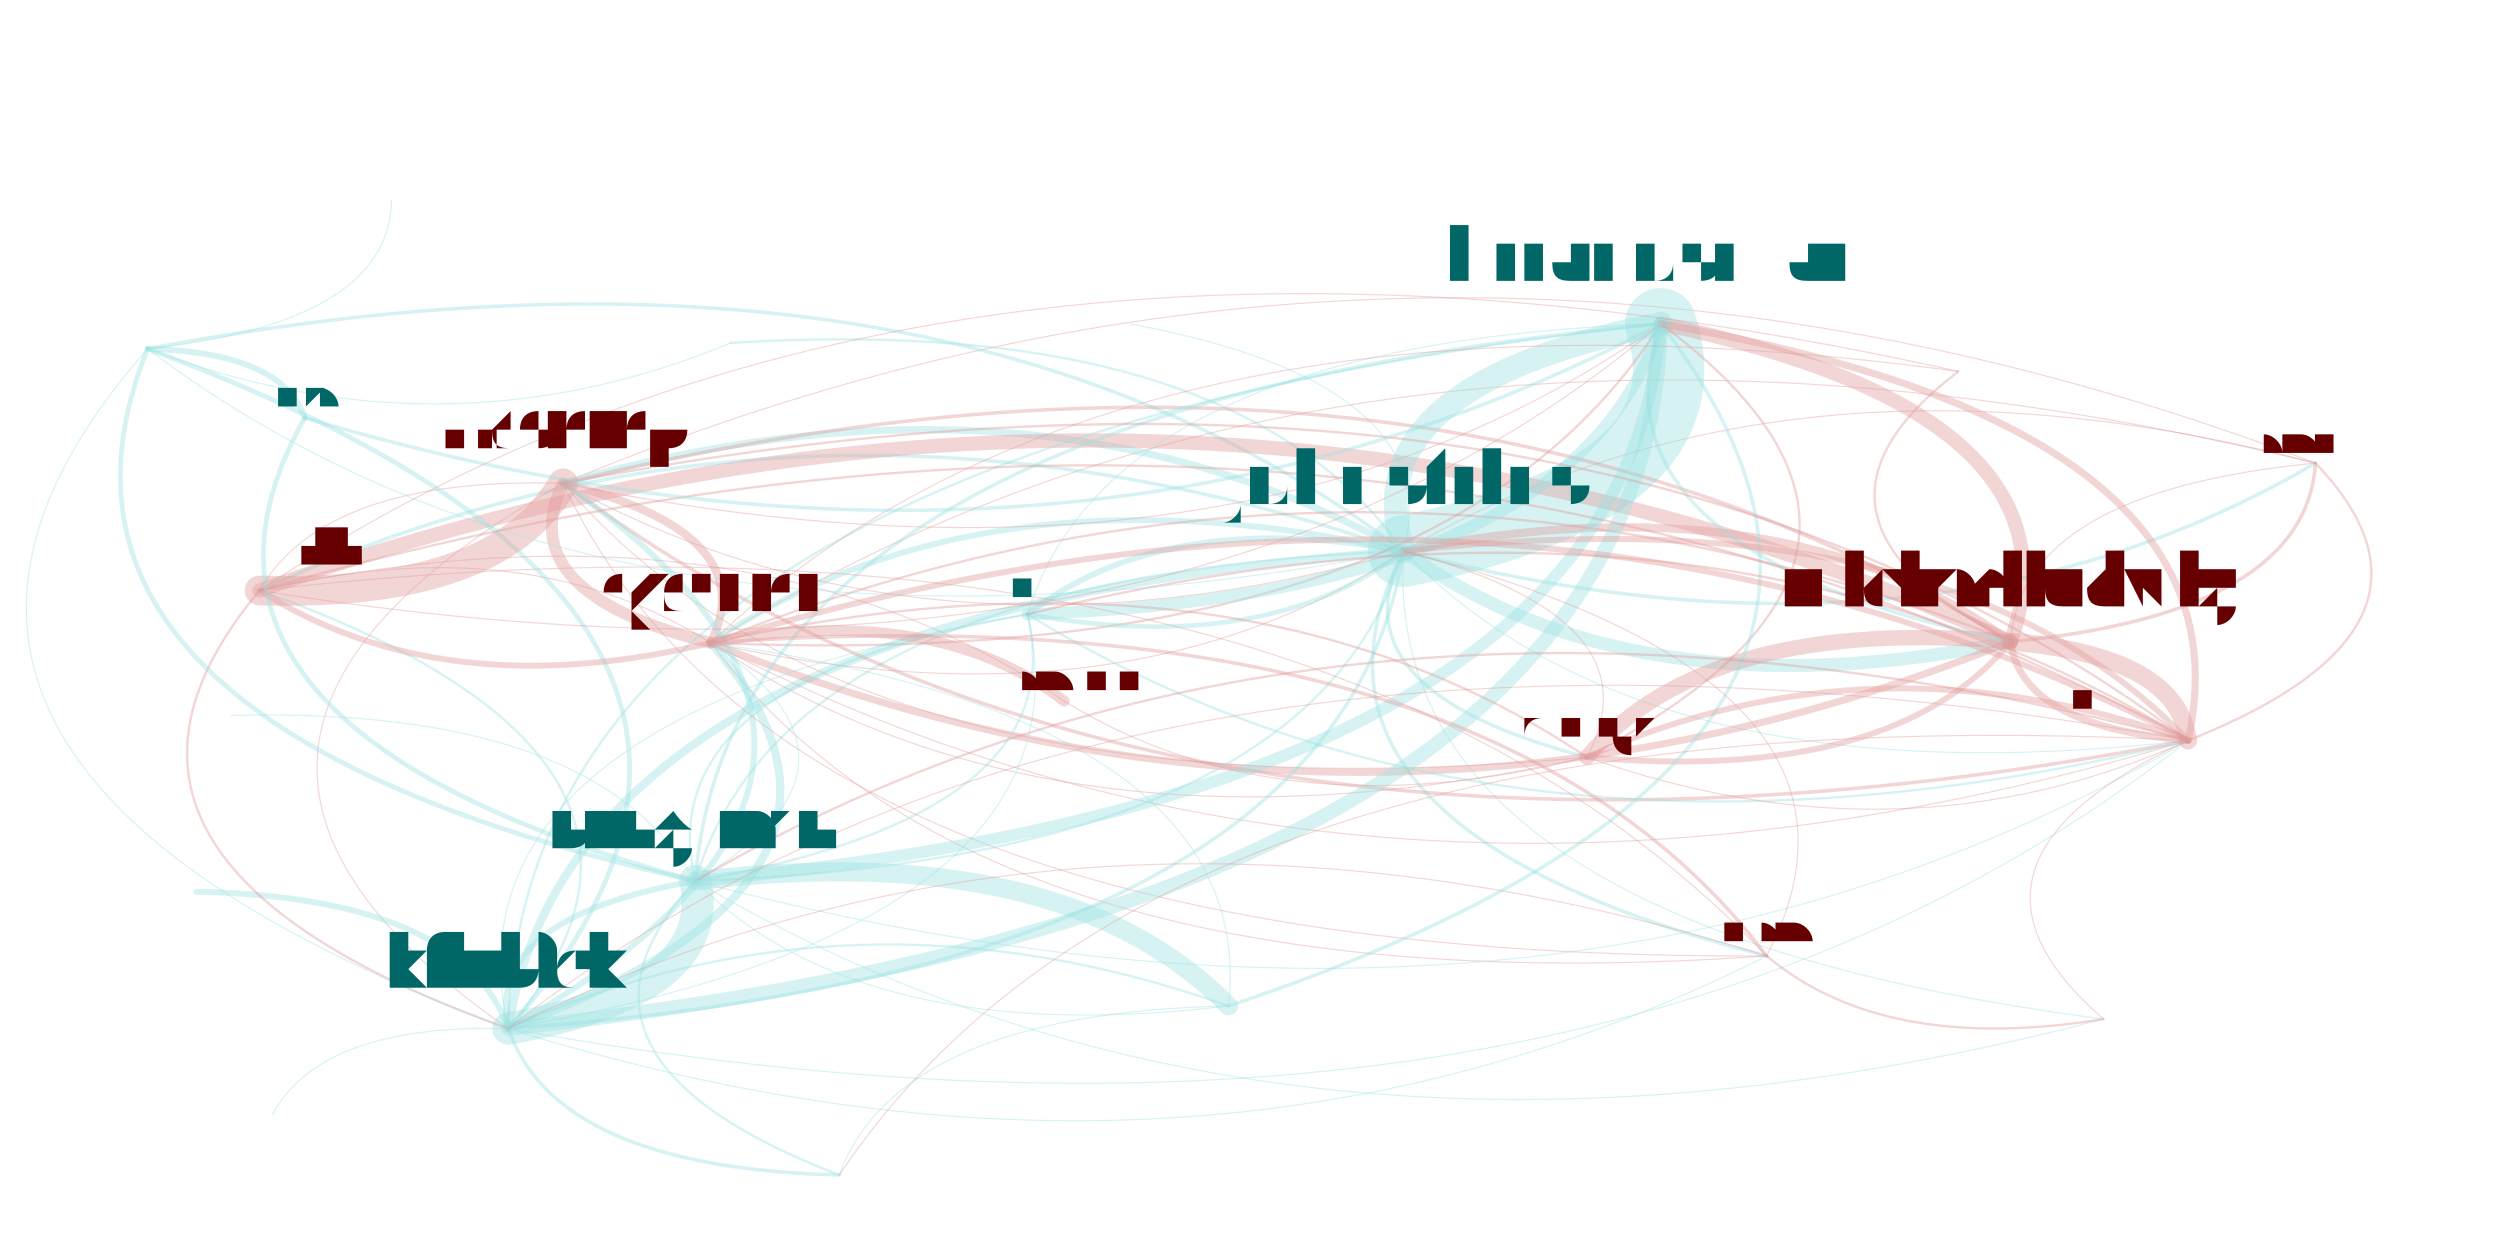
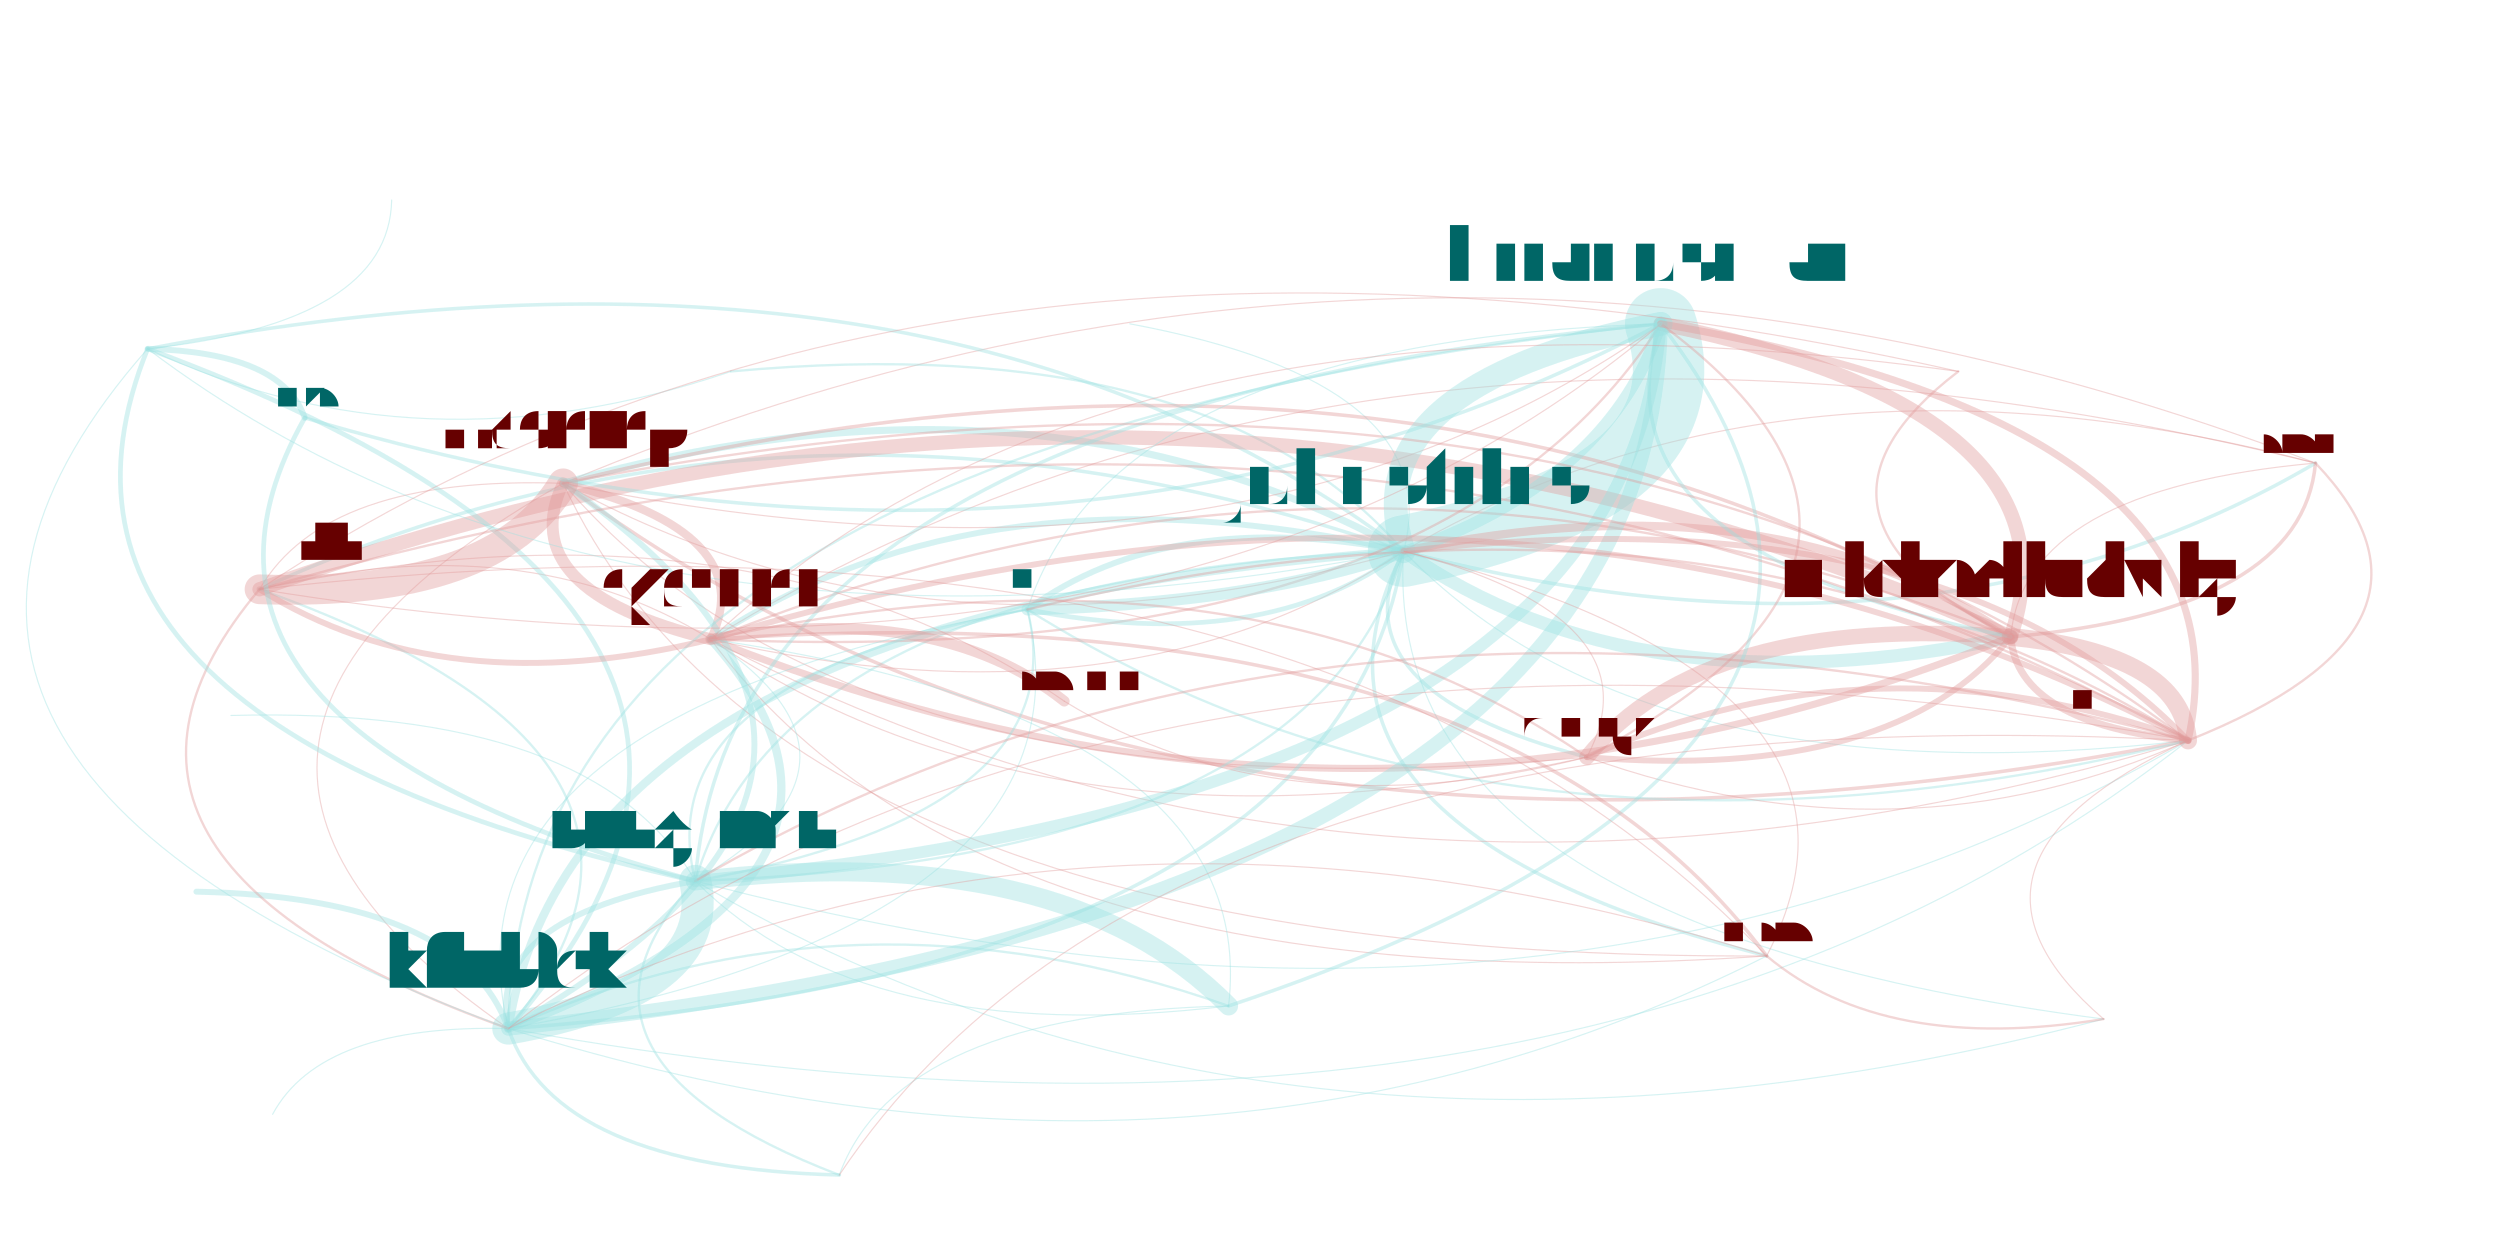
<svg xmlns="http://www.w3.org/2000/svg" width="4000" height="2000" viewBox="-0.025 -0.025 2.05 1.05">
  <style>
    path {
      fill: none;
      stroke-linecap: round;
      stroke-opacity: 0.4;
    }

    text {
      text-anchor: middle;
      alignment-baseline: hanging;
    }
  </style>
  <g opacity="0.4">
    <path d="M1.895 0.364 Q1.453 0.248 1.129 0.438" stroke="hsl(0.0,100%,35%)" stroke-width="0.001" />
-     <path d="M1.895 0.364 Q1.647 0.388 1.639 0.514" stroke="hsl(0.0,100%,35%)" stroke-width="0.001" />
+     <path d="M1.895 0.364 Q1.650 0.386 1.639 0.510" stroke="hsl(0.0,100%,35%)" stroke-width="0.001" />
    <path d="M1.895 0.364 Q1.146 0.078 0.423 0.381" stroke="hsl(0.0,100%,35%)" stroke-width="0.001" />
-     <path d="M1.895 0.364 Q1.100 0.170 0.547 0.515" stroke="hsl(0.0,100%,35%)" stroke-width="0.001" />
-     <path d="M1.129 0.438 Q0.929 0.401 0.813 0.491" stroke="hsl(180.0,100%,35%)" stroke-width="0.005" />
-     <path d="M1.129 0.438 Q0.777 0.360 0.547 0.515" stroke="hsl(180.0,100%,35%)" stroke-width="0.005" />
-     <path d="M1.129 0.438 Q1.323 0.578 1.639 0.514" stroke="hsl(180.0,100%,35%)" stroke-width="0.011" />
+     <path d="M1.895 0.364 Q1.102 0.169 0.547 0.512" stroke="hsl(0.0,100%,35%)" stroke-width="0.001" />
+     <path d="M1.129 0.438 Q0.932 0.400 0.813 0.487" stroke="hsl(180.0,100%,35%)" stroke-width="0.005" />
+     <path d="M1.129 0.438 Q0.778 0.359 0.547 0.512" stroke="hsl(180.0,100%,35%)" stroke-width="0.005" />
+     <path d="M1.129 0.438 Q1.326 0.576 1.639 0.510" stroke="hsl(180.0,100%,35%)" stroke-width="0.011" />
    <path d="M1.129 0.438 Q0.738 0.142 0.074 0.268" stroke="hsl(180.0,100%,35%)" stroke-width="0.003" />
    <path d="M1.129 0.438 Q1.390 0.386 1.345 0.247" stroke="hsl(180.0,100%,35%)" stroke-width="0.06" />
    <path d="M1.129 0.438 Q0.433 0.488 0.377 0.839" stroke="hsl(180.0,100%,35%)" stroke-width="0.007" />
    <path d="M1.129 0.438 Q1.010 0.669 1.434 0.778" stroke="hsl(180.0,100%,35%)" stroke-width="0.003" />
    <path d="M1.129 0.438 Q1.571 0.554 1.895 0.364" stroke="hsl(180.0,100%,35%)" stroke-width="0.003" />
    <path d="M1.129 0.438 Q0.822 0.268 0.423 0.381" stroke="hsl(180.0,100%,35%)" stroke-width="0.006" />
    <path d="M1.129 0.438 Q1.109 0.752 1.717 0.831" stroke="hsl(180.0,100%,35%)" stroke-width="0.001" />
    <path d="M1.129 0.438 Q0.610 0.458 0.534 0.715" stroke="hsl(180.0,100%,35%)" stroke-width="0.002" />
    <path d="M1.129 0.438 Q1.167 0.297 0.899 0.247" stroke="hsl(180.0,100%,35%)" stroke-width="0.001" />
-     <path d="M1.129 0.438 Q0.987 0.237 0.564 0.263" stroke="hsl(180.0,100%,35%)" stroke-width="0.002" />
+     <path d="M1.129 0.438 Q0.967 0.250 0.564 0.287" stroke="hsl(180.0,100%,35%)" stroke-width="0.002" />
    <path d="M1.129 0.438 Q1.068 0.555 1.283 0.611" stroke="hsl(180.0,100%,35%)" stroke-width="0.003" />
-     <path d="M1.129 0.438 Q0.622 0.262 0.168 0.471" stroke="hsl(180.0,100%,35%)" stroke-width="0.003" />
+     <path d="M1.129 0.438 Q0.623 0.262 0.168 0.470" stroke="hsl(180.0,100%,35%)" stroke-width="0.003" />
    <path d="M1.129 0.438 Q1.332 0.649 1.788 0.597" stroke="hsl(180.0,100%,35%)" stroke-width="0.001" />
-     <path d="M1.639 0.514 Q1.384 0.492 1.283 0.611" stroke="hsl(0.0,100%,35%)" stroke-width="0.013" />
-     <path d="M1.639 0.514 Q0.938 0.199 0.168 0.471" stroke="hsl(0.0,100%,35%)" stroke-width="0.012" />
-     <path d="M1.639 0.514 Q1.138 0.205 0.423 0.381" stroke="hsl(0.0,100%,35%)" stroke-width="0.003" />
-     <path d="M1.639 0.514 Q1.648 0.585 1.788 0.597" stroke="hsl(0.0,100%,35%)" stroke-width="0.006" />
-     <path d="M1.639 0.514 Q1.706 0.322 1.345 0.247" stroke="hsl(0.0,100%,35%)" stroke-width="0.012" />
-     <path d="M1.639 0.514 Q1.887 0.490 1.895 0.364" stroke="hsl(0.0,100%,35%)" stroke-width="0.003" />
-     <path d="M1.639 0.514 Q1.093 0.296 0.547 0.515" stroke="hsl(0.0,100%,35%)" stroke-width="0.002" />
-     <path d="M1.639 0.514 Q1.445 0.374 1.129 0.438" stroke="hsl(0.0,100%,35%)" stroke-width="0.007" />
-     <path d="M0.423 0.381 Q0.378 0.473 0.547 0.515" stroke="hsl(0.0,100%,35%)" stroke-width="0.01" />
+     <path d="M1.639 0.510 Q1.381 0.490 1.283 0.611" stroke="hsl(0.0,100%,35%)" stroke-width="0.013" />
+     <path d="M1.639 0.510 Q0.936 0.196 0.168 0.470" stroke="hsl(0.0,100%,35%)" stroke-width="0.012" />
+     <path d="M1.639 0.510 Q1.135 0.203 0.423 0.381" stroke="hsl(0.0,100%,35%)" stroke-width="0.003" />
+     <path d="M1.639 0.510 Q1.645 0.583 1.788 0.597" stroke="hsl(0.0,100%,35%)" stroke-width="0.006" />
+     <path d="M1.639 0.510 Q1.703 0.320 1.345 0.247" stroke="hsl(0.0,100%,35%)" stroke-width="0.012" />
+     <path d="M1.639 0.510 Q1.884 0.488 1.895 0.364" stroke="hsl(0.0,100%,35%)" stroke-width="0.003" />
+     <path d="M1.639 0.510 Q1.091 0.293 0.547 0.512" stroke="hsl(0.0,100%,35%)" stroke-width="0.002" />
+     <path d="M1.639 0.510 Q1.442 0.372 1.129 0.438" stroke="hsl(0.0,100%,35%)" stroke-width="0.007" />
+     <path d="M0.423 0.381 Q0.380 0.471 0.547 0.512" stroke="hsl(0.0,100%,35%)" stroke-width="0.01" />
    <path d="M0.423 0.381 Q0.611 0.782 1.434 0.778" stroke="hsl(0.0,100%,35%)" stroke-width="0.001" />
    <path d="M0.423 0.381 Q0.992 0.498 1.345 0.247" stroke="hsl(0.0,100%,35%)" stroke-width="0.001" />
    <path d="M0.423 0.381 Q0.669 0.668 1.283 0.611" stroke="hsl(0.0,100%,35%)" stroke-width="0.001" />
    <path d="M0.423 0.381 Q0.933 0.762 1.788 0.597" stroke="hsl(0.0,100%,35%)" stroke-width="0.003" />
    <path d="M0.423 0.381 Q0.731 0.551 1.129 0.438" stroke="hsl(0.0,100%,35%)" stroke-width="0.001" />
    <path d="M0.423 0.381 Q0.034 0.601 0.377 0.839" stroke="hsl(0.0,100%,35%)" stroke-width="0.001" />
-     <path d="M0.423 0.381 Q0.223 0.375 0.168 0.471" stroke="hsl(0.0,100%,35%)" stroke-width="0.001" />
-     <path d="M0.547 0.515 Q0.780 0.824 1.434 0.778" stroke="hsl(0.0,100%,35%)" stroke-width="0.001" />
-     <path d="M0.547 0.515 Q0.592 0.423 0.423 0.381" stroke="hsl(0.0,100%,35%)" stroke-width="0.007" />
-     <path d="M0.547 0.515 Q1.102 0.804 1.788 0.597" stroke="hsl(0.0,100%,35%)" stroke-width="0.001" />
-     <path d="M0.547 0.515 Q0.392 0.417 0.168 0.471" stroke="hsl(0.0,100%,35%)" stroke-width="0.001" />
-     <path d="M0.547 0.515 Q1.093 0.733 1.639 0.514" stroke="hsl(0.0,100%,35%)" stroke-width="0.006" />
-     <path d="M0.547 0.515 Q1.160 0.541 1.345 0.247" stroke="hsl(0.0,100%,35%)" stroke-width="0.002" />
-     <path d="M0.547 0.515 Q0.838 0.710 1.283 0.611" stroke="hsl(0.0,100%,35%)" stroke-width="0.001" />
-     <path d="M0.547 0.515 Q0.899 0.593 1.129 0.438" stroke="hsl(0.0,100%,35%)" stroke-width="0.001" />
+     <path d="M0.423 0.381 Q0.224 0.374 0.168 0.470" stroke="hsl(0.0,100%,35%)" stroke-width="0.001" />
+     <path d="M0.547 0.512 Q0.778 0.823 1.434 0.778" stroke="hsl(0.0,100%,35%)" stroke-width="0.001" />
+     <path d="M0.547 0.512 Q0.590 0.422 0.423 0.381" stroke="hsl(0.0,100%,35%)" stroke-width="0.007" />
+     <path d="M0.547 0.512 Q1.100 0.803 1.788 0.597" stroke="hsl(0.0,100%,35%)" stroke-width="0.001" />
+     <path d="M0.547 0.512 Q0.391 0.415 0.168 0.470" stroke="hsl(0.0,100%,35%)" stroke-width="0.001" />
+     <path d="M0.547 0.512 Q1.094 0.730 1.639 0.510" stroke="hsl(0.0,100%,35%)" stroke-width="0.006" />
+     <path d="M0.547 0.512 Q1.158 0.539 1.345 0.247" stroke="hsl(0.0,100%,35%)" stroke-width="0.002" />
+     <path d="M0.547 0.512 Q0.836 0.709 1.283 0.611" stroke="hsl(0.0,100%,35%)" stroke-width="0.001" />
+     <path d="M0.547 0.512 Q0.897 0.592 1.129 0.438" stroke="hsl(0.0,100%,35%)" stroke-width="0.001" />
    <path d="M1.345 0.247 Q1.084 0.299 1.129 0.438" stroke="hsl(180.0,100%,35%)" stroke-width="0.02" />
    <path d="M1.345 0.247 Q0.565 0.319 0.534 0.715" stroke="hsl(180.0,100%,35%)" stroke-width="0.003" />
    <path d="M1.345 0.247 Q0.388 0.349 0.377 0.839" stroke="hsl(180.0,100%,35%)" stroke-width="0.002" />
-     <path d="M1.345 0.247 Q0.884 0.262 0.813 0.491" stroke="hsl(180.0,100%,35%)" stroke-width="0.001" />
-     <path d="M1.345 0.247 Q1.278 0.439 1.639 0.514" stroke="hsl(180.0,100%,35%)" stroke-width="0.003" />
-     <path d="M0.534 0.715 Q0.854 0.659 0.813 0.491" stroke="hsl(180.0,100%,35%)" stroke-width="0.002" />
+     <path d="M1.345 0.247 Q0.887 0.261 0.813 0.487" stroke="hsl(180.0,100%,35%)" stroke-width="0.001" />
+     <path d="M1.345 0.247 Q1.281 0.437 1.639 0.510" stroke="hsl(180.0,100%,35%)" stroke-width="0.003" />
+     <path d="M0.534 0.715 Q0.856 0.657 0.813 0.487" stroke="hsl(180.0,100%,35%)" stroke-width="0.002" />
    <path d="M0.534 0.715 Q0.357 0.746 0.377 0.839" stroke="hsl(180.0,100%,35%)" stroke-width="0.005" />
    <path d="M0.534 0.715 Q1.315 0.643 1.345 0.247" stroke="hsl(180.0,100%,35%)" stroke-width="0.01" />
    <path d="M0.534 0.715 Q1.033 1.010 1.717 0.831" stroke="hsl(180.0,100%,35%)" stroke-width="0.001" />
    <path d="M0.534 0.715 Q0.450 0.568 0.144 0.576" stroke="hsl(180.0,100%,35%)" stroke-width="0.001" />
    <path d="M0.534 0.715 Q1.054 0.696 1.129 0.438" stroke="hsl(180.0,100%,35%)" stroke-width="0.002" />
-     <path d="M0.534 0.715 Q0.701 0.617 0.547 0.515" stroke="hsl(180.0,100%,35%)" stroke-width="0.001" />
+     <path d="M0.534 0.715 Q0.703 0.616 0.547 0.512" stroke="hsl(180.0,100%,35%)" stroke-width="0.001" />
    <path d="M0.534 0.715 Q0.675 0.857 0.982 0.820" stroke="hsl(180.0,100%,35%)" stroke-width="0.001" />
    <path d="M0.534 0.715 Q0.397 0.863 0.655 0.962" stroke="hsl(180.0,100%,35%)" stroke-width="0.002" />
    <path d="M0.534 0.715 Q1.256 0.907 1.788 0.597" stroke="hsl(180.0,100%,35%)" stroke-width="0.001" />
    <path d="M0.377 0.839 Q0.554 0.808 0.534 0.715" stroke="hsl(180.0,100%,35%)" stroke-width="0.027" />
    <path d="M0.377 0.839 Q0.682 0.493 0.074 0.268" stroke="hsl(180.0,100%,35%)" stroke-width="0.004" />
-     <path d="M0.377 0.839 Q0.721 0.711 0.547 0.515" stroke="hsl(180.0,100%,35%)" stroke-width="0.007" />
+     <path d="M0.377 0.839 Q0.723 0.709 0.547 0.512" stroke="hsl(180.0,100%,35%)" stroke-width="0.007" />
    <path d="M0.377 0.839 Q1.074 0.789 1.129 0.438" stroke="hsl(180.0,100%,35%)" stroke-width="0.003" />
    <path d="M0.377 0.839 Q0.766 0.619 0.423 0.381" stroke="hsl(180.0,100%,35%)" stroke-width="0.005" />
    <path d="M0.377 0.839 Q0.417 0.956 0.655 0.962" stroke="hsl(180.0,100%,35%)" stroke-width="0.003" />
    <path d="M0.377 0.839 Q0.338 0.729 0.115 0.724" stroke="hsl(180.0,100%,35%)" stroke-width="0.005" />
    <path d="M0.377 0.839 Q0.220 0.835 0.179 0.911" stroke="hsl(180.0,100%,35%)" stroke-width="0.001" />
    <path d="M0.377 0.839 Q1.335 0.736 1.345 0.247" stroke="hsl(180.0,100%,35%)" stroke-width="0.012" />
    <path d="M0.377 0.839 Q0.954 1.020 1.434 0.778" stroke="hsl(180.0,100%,35%)" stroke-width="0.001" />
-     <path d="M0.377 0.839 Q0.566 0.613 0.168 0.471" stroke="hsl(180.0,100%,35%)" stroke-width="0.002" />
+     <path d="M0.377 0.839 Q0.567 0.612 0.168 0.470" stroke="hsl(180.0,100%,35%)" stroke-width="0.002" />
    <path d="M0.377 0.839 Q1.276 1.000 1.788 0.597" stroke="hsl(180.0,100%,35%)" stroke-width="0.001" />
-     <path d="M0.377 0.839 Q0.874 0.752 0.813 0.491" stroke="hsl(180.0,100%,35%)" stroke-width="0.001" />
-     <path d="M0.813 0.491 Q1.216 0.738 1.788 0.597" stroke="hsl(180.0,100%,35%)" stroke-width="0.002" />
-     <path d="M0.813 0.491 Q0.494 0.547 0.534 0.715" stroke="hsl(180.0,100%,35%)" stroke-width="0.002" />
-     <path d="M0.813 0.491 Q0.317 0.577 0.377 0.839" stroke="hsl(180.0,100%,35%)" stroke-width="0.001" />
-     <path d="M0.813 0.491 Q1.274 0.475 1.345 0.247" stroke="hsl(180.0,100%,35%)" stroke-width="0.01" />
-     <path d="M0.813 0.491 Q1.013 0.527 1.129 0.438" stroke="hsl(180.0,100%,35%)" stroke-width="0.004" />
-     <path d="M0.844 0.564 Q0.735 0.480 0.547 0.515" stroke="hsl(0.0,100%,35%)" stroke-width="0.009" />
+     <path d="M0.377 0.839 Q0.876 0.750 0.813 0.487" stroke="hsl(180.0,100%,35%)" stroke-width="0.001" />
+     <path d="M0.813 0.487 Q1.213 0.737 1.788 0.597" stroke="hsl(180.0,100%,35%)" stroke-width="0.002" />
+     <path d="M0.813 0.487 Q0.492 0.546 0.534 0.715" stroke="hsl(180.0,100%,35%)" stroke-width="0.002" />
+     <path d="M0.813 0.487 Q0.314 0.576 0.377 0.839" stroke="hsl(180.0,100%,35%)" stroke-width="0.001" />
+     <path d="M0.813 0.487 Q1.272 0.474 1.345 0.247" stroke="hsl(180.0,100%,35%)" stroke-width="0.01" />
+     <path d="M0.813 0.487 Q1.011 0.526 1.129 0.438" stroke="hsl(180.0,100%,35%)" stroke-width="0.004" />
+     <path d="M0.844 0.564 Q0.737 0.479 0.547 0.512" stroke="hsl(0.0,100%,35%)" stroke-width="0.009" />
    <path d="M0.844 0.564 Q1.026 0.676 1.283 0.611" stroke="hsl(0.0,100%,35%)" stroke-width="0.001" />
-     <path d="M0.844 0.564 Q0.580 0.383 0.168 0.471" stroke="hsl(0.0,100%,35%)" stroke-width="0.001" />
+     <path d="M0.844 0.564 Q0.581 0.382 0.168 0.470" stroke="hsl(0.0,100%,35%)" stroke-width="0.001" />
    <path d="M1.283 0.611 Q1.547 0.705 1.788 0.597" stroke="hsl(0.0,100%,35%)" stroke-width="0.001" />
-     <path d="M1.283 0.611 Q0.992 0.416 0.547 0.515" stroke="hsl(0.0,100%,35%)" stroke-width="0.002" />
+     <path d="M1.283 0.611 Q0.994 0.414 0.547 0.512" stroke="hsl(0.0,100%,35%)" stroke-width="0.002" />
    <path d="M1.283 0.611 Q1.345 0.494 1.129 0.438" stroke="hsl(0.0,100%,35%)" stroke-width="0.001" />
    <path d="M1.283 0.611 Q1.606 0.441 1.345 0.247" stroke="hsl(0.0,100%,35%)" stroke-width="0.002" />
-     <path d="M1.283 0.611 Q1.539 0.634 1.639 0.514" stroke="hsl(0.0,100%,35%)" stroke-width="0.005" />
-     <path d="M0.168 0.471 Q0.368 0.477 0.423 0.381" stroke="hsl(0.0,100%,35%)" stroke-width="0.025" />
-     <path d="M0.168 0.471 Q0.322 0.569 0.547 0.515" stroke="hsl(0.0,100%,35%)" stroke-width="0.005" />
-     <path d="M0.168 0.471 Q0.936 0.595 1.345 0.247" stroke="hsl(0.0,100%,35%)" stroke-width="0.001" />
-     <path d="M0.168 0.471 Q-0.021 0.697 0.377 0.839" stroke="hsl(0.0,100%,35%)" stroke-width="0.002" />
+     <path d="M1.283 0.611 Q1.542 0.632 1.639 0.510" stroke="hsl(0.0,100%,35%)" stroke-width="0.005" />
+     <path d="M0.168 0.470 Q0.366 0.477 0.423 0.381" stroke="hsl(0.0,100%,35%)" stroke-width="0.025" />
+     <path d="M0.168 0.470 Q0.323 0.567 0.547 0.512" stroke="hsl(0.0,100%,35%)" stroke-width="0.005" />
+     <path d="M0.168 0.470 Q0.935 0.594 1.345 0.247" stroke="hsl(0.0,100%,35%)" stroke-width="0.001" />
+     <path d="M0.168 0.470 Q-0.023 0.696 0.377 0.839" stroke="hsl(0.0,100%,35%)" stroke-width="0.002" />
    <path d="M0.982 0.820 Q0.665 0.708 0.377 0.839" stroke="hsl(180.0,100%,35%)" stroke-width="0.002" />
    <path d="M0.982 0.820 Q0.842 0.678 0.534 0.715" stroke="hsl(180.0,100%,35%)" stroke-width="0.016" />
    <path d="M0.982 0.820 Q1.622 0.606 1.345 0.247" stroke="hsl(180.0,100%,35%)" stroke-width="0.003" />
-     <path d="M0.982 0.820 Q1.008 0.580 0.547 0.515" stroke="hsl(180.0,100%,35%)" stroke-width="0.001" />
+     <path d="M0.982 0.820 Q1.010 0.579 0.547 0.512" stroke="hsl(180.0,100%,35%)" stroke-width="0.001" />
    <path d="M0.982 0.820 Q0.705 0.826 0.655 0.962" stroke="hsl(180.0,100%,35%)" stroke-width="0.001" />
-     <path d="M1.788 0.597 Q1.779 0.526 1.639 0.514" stroke="hsl(0.0,100%,35%)" stroke-width="0.015" />
+     <path d="M1.788 0.597 Q1.782 0.524 1.639 0.510" stroke="hsl(0.0,100%,35%)" stroke-width="0.015" />
    <path d="M1.788 0.597 Q1.846 0.333 1.345 0.247" stroke="hsl(0.0,100%,35%)" stroke-width="0.006" />
-     <path d="M1.788 0.597 Q1.386 0.349 0.813 0.491" stroke="hsl(0.0,100%,35%)" stroke-width="0.002" />
+     <path d="M1.788 0.597 Q1.388 0.347 0.813 0.487" stroke="hsl(0.0,100%,35%)" stroke-width="0.002" />
    <path d="M1.788 0.597 Q1.586 0.386 1.129 0.438" stroke="hsl(0.0,100%,35%)" stroke-width="0.005" />
    <path d="M1.788 0.597 Q1.524 0.503 1.283 0.611" stroke="hsl(0.0,100%,35%)" stroke-width="0.005" />
    <path d="M1.788 0.597 Q0.889 0.435 0.377 0.839" stroke="hsl(0.0,100%,35%)" stroke-width="0.001" />
    <path d="M1.788 0.597 Q1.278 0.216 0.423 0.381" stroke="hsl(0.0,100%,35%)" stroke-width="0.002" />
-     <path d="M1.788 0.597 Q1.078 0.210 0.168 0.471" stroke="hsl(0.0,100%,35%)" stroke-width="0.002" />
+     <path d="M1.788 0.597 Q1.079 0.209 0.168 0.470" stroke="hsl(0.0,100%,35%)" stroke-width="0.002" />
    <path d="M1.788 0.597 Q2.027 0.502 1.895 0.364" stroke="hsl(0.0,100%,35%)" stroke-width="0.002" />
-     <path d="M1.788 0.597 Q1.233 0.307 0.547 0.515" stroke="hsl(0.0,100%,35%)" stroke-width="0.005" />
+     <path d="M1.788 0.597 Q1.235 0.306 0.547 0.512" stroke="hsl(0.0,100%,35%)" stroke-width="0.005" />
    <path d="M1.788 0.597 Q1.565 0.700 1.717 0.831" stroke="hsl(0.0,100%,35%)" stroke-width="0.001" />
    <path d="M1.788 0.597 Q1.066 0.405 0.534 0.715" stroke="hsl(0.0,100%,35%)" stroke-width="0.002" />
    <path d="M1.788 0.597 Q0.929 0.553 0.655 0.962" stroke="hsl(0.0,100%,35%)" stroke-width="0.001" />
-     <path d="M1.434 0.778 Q1.046 0.371 0.168 0.471" stroke="hsl(0.0,100%,35%)" stroke-width="0.001" />
+     <path d="M1.434 0.778 Q1.048 0.371 0.168 0.470" stroke="hsl(0.0,100%,35%)" stroke-width="0.001" />
    <path d="M1.434 0.778 Q1.533 0.861 1.717 0.831" stroke="hsl(0.0,100%,35%)" stroke-width="0.002" />
    <path d="M1.434 0.778 Q1.554 0.547 1.129 0.438" stroke="hsl(0.0,100%,35%)" stroke-width="0.001" />
-     <path d="M1.434 0.778 Q1.201 0.469 0.547 0.515" stroke="hsl(0.0,100%,35%)" stroke-width="0.003" />
+     <path d="M1.434 0.778 Q1.203 0.468 0.547 0.512" stroke="hsl(0.0,100%,35%)" stroke-width="0.003" />
    <path d="M1.434 0.778 Q0.858 0.597 0.377 0.839" stroke="hsl(0.0,100%,35%)" stroke-width="0.001" />
    <path d="M0.074 0.268 Q-0.054 0.584 0.534 0.715" stroke="hsl(180.0,100%,35%)" stroke-width="0.004" />
-     <path d="M0.074 0.268 Q0.323 0.363 0.564 0.263" stroke="hsl(180.0,100%,35%)" stroke-width="0.001" />
+     <path d="M0.074 0.268 Q0.303 0.376 0.564 0.287" stroke="hsl(180.0,100%,35%)" stroke-width="0.001" />
    <path d="M0.074 0.268 Q-0.231 0.614 0.377 0.839" stroke="hsl(180.0,100%,35%)" stroke-width="0.001" />
    <path d="M0.074 0.268 Q0.466 0.564 1.129 0.438" stroke="hsl(180.0,100%,35%)" stroke-width="0.001" />
    <path d="M0.074 0.268 Q0.277 0.246 0.279 0.143" stroke="hsl(180.0,100%,35%)" stroke-width="0.001" />
    <path d="M0.206 0.326 Q0.839 0.514 1.345 0.247" stroke="hsl(180.0,100%,35%)" stroke-width="0.003" />
    <path d="M0.206 0.326 Q0.187 0.271 0.074 0.268" stroke="hsl(180.0,100%,35%)" stroke-width="0.005" />
    <path d="M0.206 0.326 Q0.059 0.586 0.534 0.715" stroke="hsl(180.0,100%,35%)" stroke-width="0.004" />
-     <path d="M1.595 0.287 Q1.435 0.409 1.639 0.514" stroke="hsl(0.0,100%,35%)" stroke-width="0.002" />
-     <path d="M1.595 0.287 Q0.733 0.094 0.168 0.471" stroke="hsl(0.0,100%,35%)" stroke-width="0.001" />
-     <path d="M1.595 0.287 Q0.888 0.191 0.547 0.515" stroke="hsl(0.0,100%,35%)" stroke-width="0.001" />
+     <path d="M1.595 0.287 Q1.438 0.407 1.639 0.510" stroke="hsl(0.0,100%,35%)" stroke-width="0.002" />
+     <path d="M1.595 0.287 Q0.735 0.093 0.168 0.470" stroke="hsl(0.0,100%,35%)" stroke-width="0.001" />
+     <path d="M1.595 0.287 Q0.890 0.190 0.547 0.512" stroke="hsl(0.0,100%,35%)" stroke-width="0.001" />
  </g>
  <text x="1.895" y="0.354" font-size="0.021" fill="hsl(0.0,100%,20%)">armansito</text>
  <text x="1.129" y="0.398" font-size="0.079" fill="hsl(180.0,100%,20%)">johnstiles</text>
-   <text x="1.639" y="0.483" font-size="0.063" fill="hsl(0.0,100%,20%)">michaelludwig</text>
+   <text x="1.639" y="0.479" font-size="0.063" fill="hsl(0.0,100%,20%)">michaelludwig</text>
  <text x="0.423" y="0.355" font-size="0.051" fill="hsl(0.0,100%,20%)">nicolettep</text>
-   <text x="0.547" y="0.488" font-size="0.053" fill="hsl(0.0,100%,20%)">egdaniel</text>
+   <text x="0.547" y="0.486" font-size="0.053" fill="hsl(0.0,100%,20%)">egdaniel</text>
  <text x="1.345" y="0.209" font-size="0.076" fill="hsl(180.0,100%,20%)">brianosman</text>
  <text x="0.534" y="0.687" font-size="0.057" fill="hsl(180.0,100%,20%)">bungeman</text>
  <text x="0.377" y="0.808" font-size="0.06" fill="hsl(180.0,100%,20%)">kjlubick</text>
-   <text x="0.813" y="0.474" font-size="0.033" fill="hsl(180.0,100%,20%)">herb</text>
+   <text x="0.813" y="0.471" font-size="0.033" fill="hsl(180.0,100%,20%)">herb</text>
  <text x="0.844" y="0.554" font-size="0.021" fill="hsl(0.0,100%,20%)">briansalomon</text>
  <text x="1.283" y="0.593" font-size="0.037" fill="hsl(0.0,100%,20%)">jamesgk</text>
-   <text x="0.168" y="0.448" font-size="0.047" fill="hsl(0.0,100%,20%)">robertphillips</text>
+   <text x="0.168" y="0.446" font-size="0.047" fill="hsl(0.0,100%,20%)">robertphillips</text>
  <text x="1.717" y="0.824" font-size="0.013" fill="hsl(0.0,100%,20%)">scroggo</text>
  <text x="0.144" y="0.573" font-size="0.006" fill="hsl(180.0,100%,20%)">jreck</text>
  <text x="0.982" y="0.805" font-size="0.03" fill="hsl(180.0,100%,20%)">drott</text>
  <text x="0.655" y="0.955" font-size="0.016" fill="hsl(180.0,100%,20%)">jlavrova</text>
  <text x="1.788" y="0.572" font-size="0.05" fill="hsl(0.0,100%,20%)">jvanverth</text>
  <text x="1.434" y="0.767" font-size="0.022" fill="hsl(0.0,100%,20%)">nscobie</text>
  <text x="0.074" y="0.254" font-size="0.027" fill="hsl(180.0,100%,20%)">fmalita</text>
-   <text x="0.564" y="0.257" font-size="0.01" fill="hsl(180.0,100%,20%)">jmbetancourt</text>
+   <text x="0.564" y="0.282" font-size="0.01" fill="hsl(180.0,100%,20%)">jmbetancourt</text>
  <text x="0.279" y="0.140" font-size="0.006" fill="hsl(180.0,100%,20%)">sharaks</text>
  <text x="0.899" y="0.244" font-size="0.006" fill="hsl(180.0,100%,20%)">rmistry</text>
  <text x="0.115" y="0.717" font-size="0.015" fill="hsl(180.0,100%,20%)">lovisolo</text>
  <text x="0.179" y="0.908" font-size="0.006" fill="hsl(180.0,100%,20%)">jcgregorio</text>
  <text x="0.206" y="0.315" font-size="0.021" fill="hsl(180.0,100%,20%)">mike</text>
  <text x="1.595" y="0.281" font-size="0.012" fill="hsl(0.0,100%,20%)">penghuang</text>
</svg>
